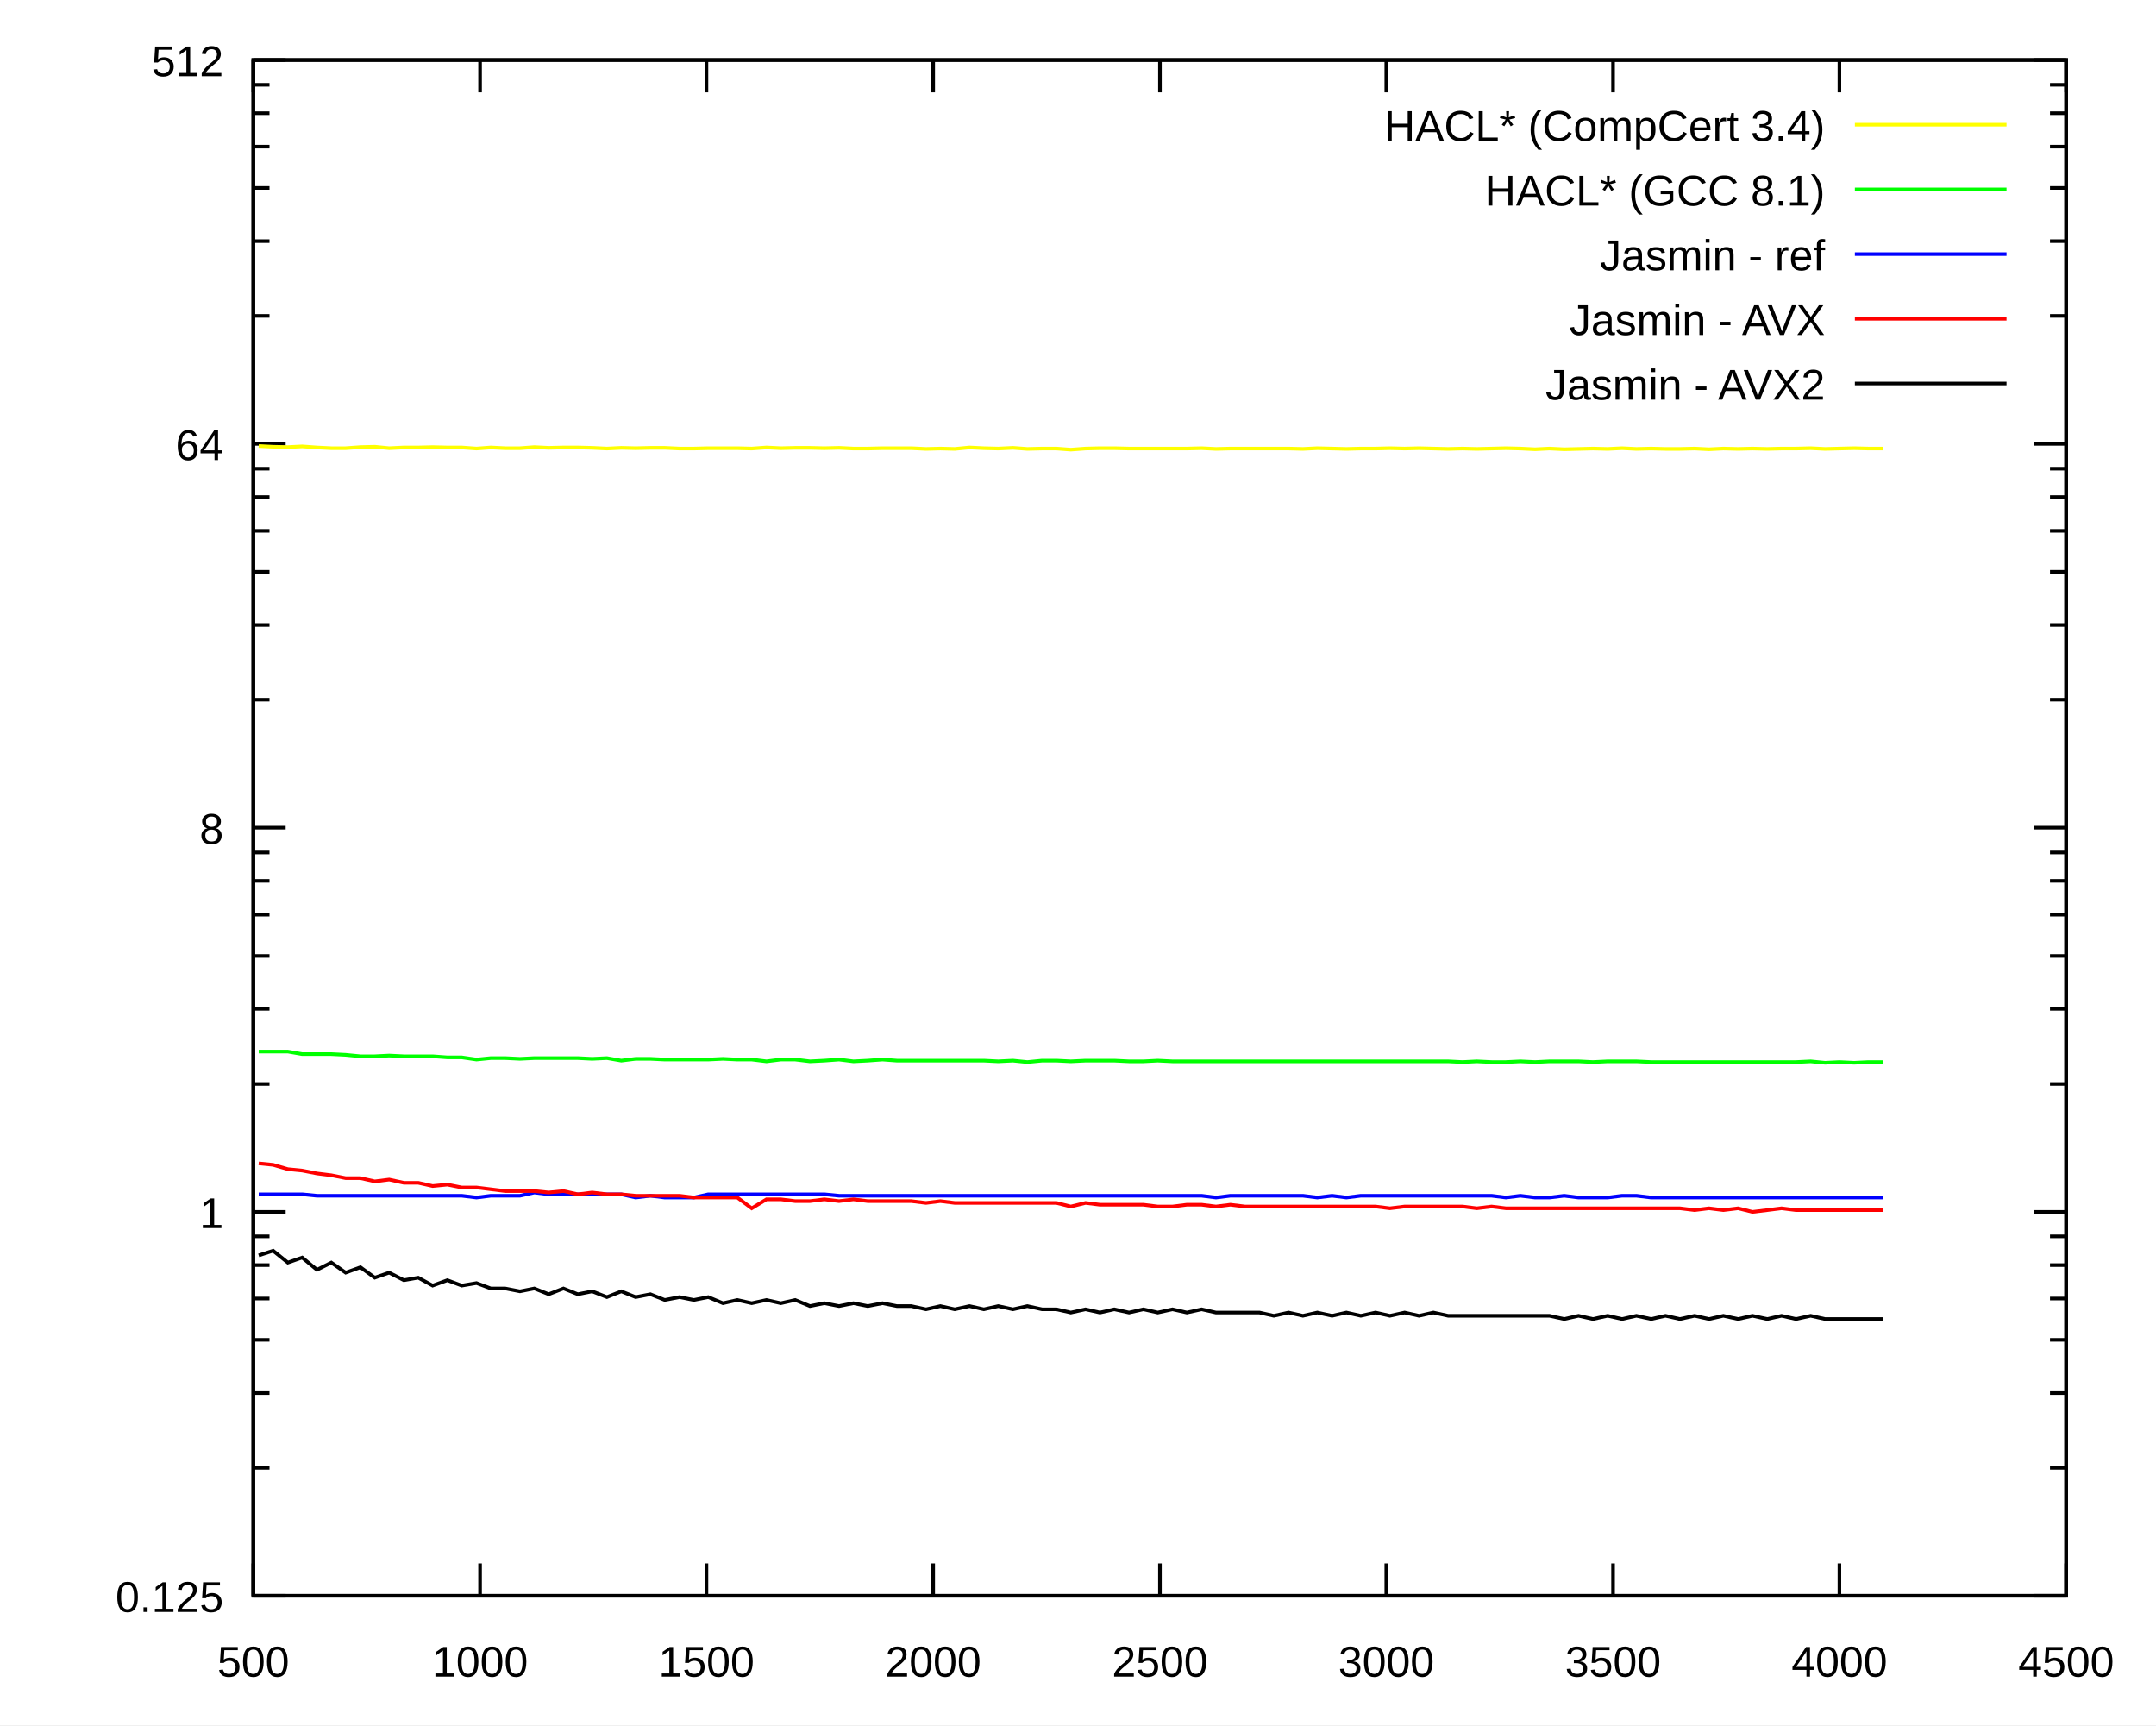
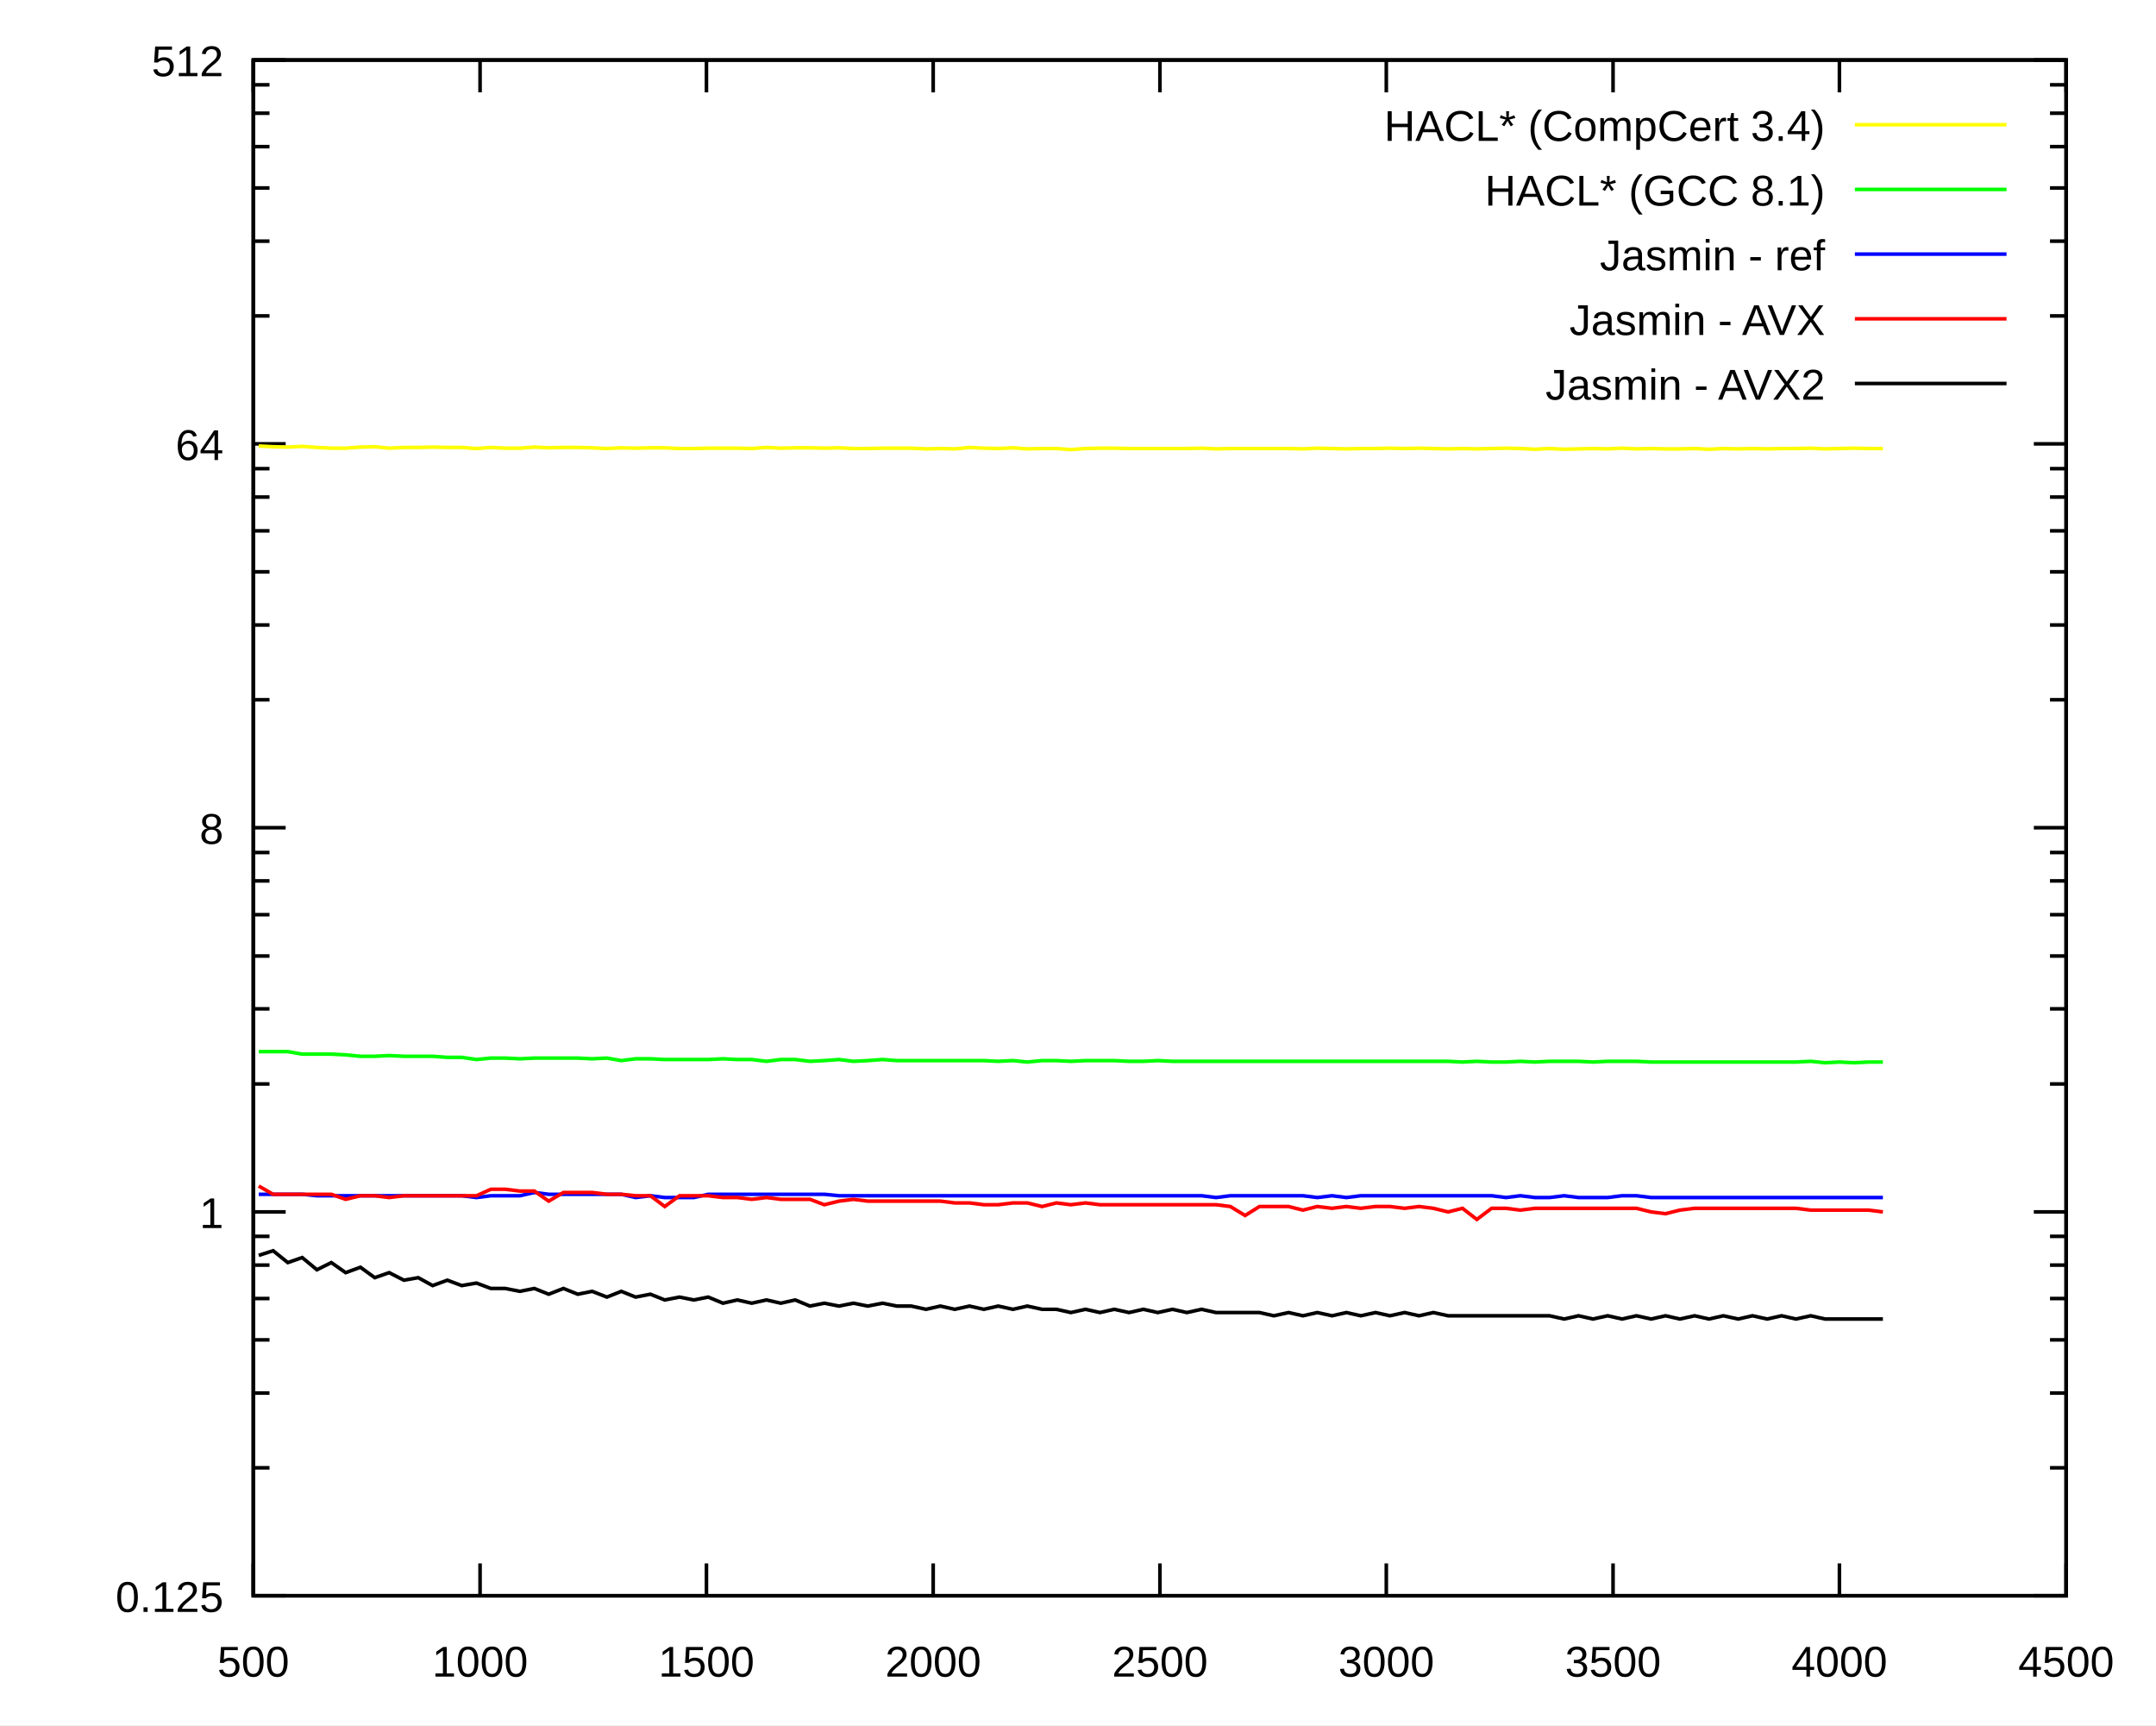
<svg xmlns="http://www.w3.org/2000/svg" xmlns:xlink="http://www.w3.org/1999/xlink" width="600" height="480" viewBox="0 0 600 480">
  <g id="gnuplot_canvas">
    <rect x="0" y="0" width="600" height="480" fill="#ffffff" />
    <defs>
      <circle id="gpDot" r="0.5" stroke-width="0.5" />
      <path id="gpPt0" stroke-width="0.222" stroke="currentColor" d="M-1,0 h2 M0,-1 v2" />
      <path id="gpPt1" stroke-width="0.222" stroke="currentColor" d="M-1,-1 L1,1 M1,-1 L-1,1" />
      <path id="gpPt2" stroke-width="0.222" stroke="currentColor" d="M-1,0 L1,0 M0,-1 L0,1 M-1,-1 L1,1 M-1,1 L1,-1" />
      <rect id="gpPt3" stroke-width="0.222" stroke="currentColor" x="-1" y="-1" width="2" height="2" />
      <rect id="gpPt4" stroke-width="0.222" stroke="currentColor" fill="currentColor" x="-1" y="-1" width="2" height="2" />
      <circle id="gpPt5" stroke-width="0.222" stroke="currentColor" cx="0" cy="0" r="1" />
      <use xlink:href="#gpPt5" id="gpPt6" fill="currentColor" stroke="none" />
      <path id="gpPt7" stroke-width="0.222" stroke="currentColor" d="M0,-1.33 L-1.33,0.67 L1.33,0.67 z" />
      <use xlink:href="#gpPt7" id="gpPt8" fill="currentColor" stroke="none" />
      <use xlink:href="#gpPt7" id="gpPt9" stroke="currentColor" transform="rotate(180)" />
      <use xlink:href="#gpPt9" id="gpPt10" fill="currentColor" stroke="none" />
      <use xlink:href="#gpPt3" id="gpPt11" stroke="currentColor" transform="rotate(45)" />
      <use xlink:href="#gpPt11" id="gpPt12" fill="currentColor" stroke="none" />
      <path id="gpPt13" stroke-width="0.222" stroke="currentColor" d="M0,1.330 L1.265,0.411 L0.782,-1.067 L-0.782,-1.076 L-1.265,0.411 z" />
      <use xlink:href="#gpPt13" id="gpPt14" fill="currentColor" stroke="none" />
      <filter id="textbox" filterUnits="objectBoundingBox" x="0" y="0" height="1" width="1">
        <feFlood flood-color="#FFFFFF" flood-opacity="1" result="bgnd" />
        <feComposite in="SourceGraphic" in2="bgnd" operator="atop" />
      </filter>
      <filter id="greybox" filterUnits="objectBoundingBox" x="0" y="0" height="1" width="1">
        <feFlood flood-color="lightgrey" flood-opacity="1" result="grey" />
        <feComposite in="SourceGraphic" in2="grey" operator="atop" />
      </filter>
    </defs>
    <g fill="none" color="#FFFFFF" stroke="black" stroke-width="1.00" stroke-linecap="butt" stroke-linejoin="miter">
</g>
    <g fill="none" color="black" stroke="currentColor" stroke-width="1.00" stroke-linecap="butt" stroke-linejoin="miter">
      <path stroke="black" d="M70.5,444.0 L79.5,444.0 M575.0,444.0 L566.0,444.0  " />
      <g transform="translate(62.2,448.5)" stroke="none" fill="black" font-family="Arial" font-size="12.00" text-anchor="end">
        <text>
          <tspan font-family="Arial"> 0.125</tspan>
        </text>
      </g>
    </g>
    <g fill="none" color="black" stroke="currentColor" stroke-width="1.00" stroke-linecap="butt" stroke-linejoin="miter">
      <path stroke="black" d="M70.5,408.4 L75.0,408.4 M575.0,408.4 L570.5,408.4 M70.5,387.6 L75.0,387.6 M575.0,387.6 L570.5,387.6   M70.5,372.8 L75.0,372.8 M575.0,372.8 L570.5,372.8 M70.5,361.3 L75.0,361.3 M575.0,361.3 L570.5,361.3   M70.5,352.0 L75.0,352.0 M575.0,352.0 L570.5,352.0 M70.5,344.0 L75.0,344.0 M575.0,344.0 L570.5,344.0   M70.5,337.2 L79.5,337.2 M575.0,337.2 L566.0,337.2  " />
      <g transform="translate(62.2,341.7)" stroke="none" fill="black" font-family="Arial" font-size="12.00" text-anchor="end">
        <text>
          <tspan font-family="Arial"> 1</tspan>
        </text>
      </g>
    </g>
    <g fill="none" color="black" stroke="currentColor" stroke-width="1.00" stroke-linecap="butt" stroke-linejoin="miter">
      <path stroke="black" d="M70.5,301.6 L75.0,301.6 M575.0,301.6 L570.5,301.6 M70.5,280.7 L75.0,280.7 M575.0,280.7 L570.5,280.7   M70.5,266.0 L75.0,266.0 M575.0,266.0 L570.5,266.0 M70.5,254.5 L75.0,254.5 M575.0,254.5 L570.5,254.5   M70.5,245.1 L75.0,245.1 M575.0,245.1 L570.5,245.1 M70.5,237.2 L75.0,237.2 M575.0,237.2 L570.5,237.2   M70.5,230.3 L79.5,230.3 M575.0,230.3 L566.0,230.3  " />
      <g transform="translate(62.2,234.8)" stroke="none" fill="black" font-family="Arial" font-size="12.00" text-anchor="end">
        <text>
          <tspan font-family="Arial"> 8</tspan>
        </text>
      </g>
    </g>
    <g fill="none" color="black" stroke="currentColor" stroke-width="1.00" stroke-linecap="butt" stroke-linejoin="miter">
      <path stroke="black" d="M70.5,194.7 L75.0,194.7 M575.0,194.7 L570.5,194.7 M70.5,173.9 L75.0,173.9 M575.0,173.9 L570.5,173.9   M70.5,159.1 L75.0,159.1 M575.0,159.1 L570.5,159.1 M70.5,147.7 L75.0,147.7 M575.0,147.7 L570.5,147.7   M70.5,138.3 L75.0,138.3 M575.0,138.3 L570.5,138.3 M70.5,130.4 L75.0,130.4 M575.0,130.4 L570.5,130.4   M70.5,123.5 L79.5,123.5 M575.0,123.5 L566.0,123.5  " />
      <g transform="translate(62.2,128.0)" stroke="none" fill="black" font-family="Arial" font-size="12.00" text-anchor="end">
        <text>
          <tspan font-family="Arial"> 64</tspan>
        </text>
      </g>
    </g>
    <g fill="none" color="black" stroke="currentColor" stroke-width="1.00" stroke-linecap="butt" stroke-linejoin="miter">
      <path stroke="black" d="M70.5,87.9 L75.0,87.9 M575.0,87.9 L570.5,87.9 M70.5,67.1 L75.0,67.1 M575.0,67.1 L570.5,67.1   M70.5,52.3 L75.0,52.3 M575.0,52.3 L570.5,52.3 M70.5,40.8 L75.0,40.8 M575.0,40.8 L570.5,40.8   M70.5,31.5 L75.0,31.5 M575.0,31.5 L570.5,31.5 M70.5,23.6 L75.0,23.6 M575.0,23.6 L570.5,23.6   M70.5,16.7 L79.5,16.7 M575.0,16.7 L566.0,16.7  " />
      <g transform="translate(62.2,21.2)" stroke="none" fill="black" font-family="Arial" font-size="12.00" text-anchor="end">
        <text>
          <tspan font-family="Arial"> 512</tspan>
        </text>
      </g>
    </g>
    <g fill="none" color="black" stroke="currentColor" stroke-width="1.00" stroke-linecap="butt" stroke-linejoin="miter">
      <path stroke="black" d="M70.5,444.0 L70.5,435.0 M70.5,16.7 L70.5,25.7  " />
      <g transform="translate(70.5,466.5)" stroke="none" fill="black" font-family="Arial" font-size="12.00" text-anchor="middle">
        <text>
          <tspan font-family="Arial"> 500</tspan>
        </text>
      </g>
    </g>
    <g fill="none" color="black" stroke="currentColor" stroke-width="1.00" stroke-linecap="butt" stroke-linejoin="miter">
      <path stroke="black" d="M133.6,444.0 L133.6,435.0 M133.6,16.7 L133.6,25.7  " />
      <g transform="translate(133.6,466.5)" stroke="none" fill="black" font-family="Arial" font-size="12.00" text-anchor="middle">
        <text>
          <tspan font-family="Arial"> 1000</tspan>
        </text>
      </g>
    </g>
    <g fill="none" color="black" stroke="currentColor" stroke-width="1.00" stroke-linecap="butt" stroke-linejoin="miter">
      <path stroke="black" d="M196.6,444.0 L196.6,435.0 M196.6,16.7 L196.6,25.7  " />
      <g transform="translate(196.6,466.5)" stroke="none" fill="black" font-family="Arial" font-size="12.00" text-anchor="middle">
        <text>
          <tspan font-family="Arial"> 1500</tspan>
        </text>
      </g>
    </g>
    <g fill="none" color="black" stroke="currentColor" stroke-width="1.00" stroke-linecap="butt" stroke-linejoin="miter">
      <path stroke="black" d="M259.7,444.0 L259.7,435.0 M259.7,16.7 L259.7,25.7  " />
      <g transform="translate(259.7,466.5)" stroke="none" fill="black" font-family="Arial" font-size="12.00" text-anchor="middle">
        <text>
          <tspan font-family="Arial"> 2000</tspan>
        </text>
      </g>
    </g>
    <g fill="none" color="black" stroke="currentColor" stroke-width="1.00" stroke-linecap="butt" stroke-linejoin="miter">
      <path stroke="black" d="M322.8,444.0 L322.8,435.0 M322.8,16.7 L322.8,25.7  " />
      <g transform="translate(322.8,466.5)" stroke="none" fill="black" font-family="Arial" font-size="12.00" text-anchor="middle">
        <text>
          <tspan font-family="Arial"> 2500</tspan>
        </text>
      </g>
    </g>
    <g fill="none" color="black" stroke="currentColor" stroke-width="1.00" stroke-linecap="butt" stroke-linejoin="miter">
      <path stroke="black" d="M385.8,444.0 L385.8,435.0 M385.8,16.7 L385.8,25.7  " />
      <g transform="translate(385.8,466.5)" stroke="none" fill="black" font-family="Arial" font-size="12.00" text-anchor="middle">
        <text>
          <tspan font-family="Arial"> 3000</tspan>
        </text>
      </g>
    </g>
    <g fill="none" color="black" stroke="currentColor" stroke-width="1.00" stroke-linecap="butt" stroke-linejoin="miter">
      <path stroke="black" d="M448.9,444.0 L448.9,435.0 M448.9,16.7 L448.9,25.7  " />
      <g transform="translate(448.9,466.5)" stroke="none" fill="black" font-family="Arial" font-size="12.00" text-anchor="middle">
        <text>
          <tspan font-family="Arial"> 3500</tspan>
        </text>
      </g>
    </g>
    <g fill="none" color="black" stroke="currentColor" stroke-width="1.00" stroke-linecap="butt" stroke-linejoin="miter">
      <path stroke="black" d="M511.9,444.0 L511.9,435.0 M511.9,16.7 L511.9,25.7  " />
      <g transform="translate(511.9,466.5)" stroke="none" fill="black" font-family="Arial" font-size="12.00" text-anchor="middle">
        <text>
          <tspan font-family="Arial"> 4000</tspan>
        </text>
      </g>
    </g>
    <g fill="none" color="black" stroke="currentColor" stroke-width="1.00" stroke-linecap="butt" stroke-linejoin="miter">
      <path stroke="black" d="M575.0,444.0 L575.0,435.0 M575.0,16.7 L575.0,25.7  " />
      <g transform="translate(575.0,466.5)" stroke="none" fill="black" font-family="Arial" font-size="12.00" text-anchor="middle">
        <text>
          <tspan font-family="Arial"> 4500</tspan>
        </text>
      </g>
    </g>
    <g fill="none" color="black" stroke="currentColor" stroke-width="1.00" stroke-linecap="butt" stroke-linejoin="miter">
</g>
    <g fill="none" color="black" stroke="currentColor" stroke-width="1.00" stroke-linecap="butt" stroke-linejoin="miter">
      <path stroke="black" d="M70.5,16.7 L70.5,444.0 L575.0,444.0 L575.0,16.7 L70.5,16.7 Z  " />
    </g>
    <g fill="none" color="black" stroke="currentColor" stroke-width="1.00" stroke-linecap="butt" stroke-linejoin="miter">
</g>
    <g id="gnuplot_plot_1">
      <g fill="none" color="black" stroke="currentColor" stroke-width="1.00" stroke-linecap="butt" stroke-linejoin="miter">
        <g transform="translate(507.9,39.2)" stroke="none" fill="black" font-family="Arial" font-size="12.00" text-anchor="end">
          <text>
            <tspan font-family="Arial">HACL* (CompCert 3.4)</tspan>
          </text>
        </g>
      </g>
      <g fill="none" color="black" stroke="currentColor" stroke-width="1.00" stroke-linecap="butt" stroke-linejoin="miter">
        <path stroke="rgb(255, 255,   0)" d="M516.2,34.7 L558.4,34.7 M72.0,124.1 L76.0,124.3 L80.1,124.4 L84.1,124.2 L88.2,124.5 L92.2,124.7   L96.2,124.7 L100.3,124.4 L104.3,124.3 L108.3,124.7 L112.4,124.5 L116.4,124.5 L120.4,124.4 L124.5,124.5   L128.5,124.5 L132.6,124.8 L136.6,124.5 L140.6,124.7 L144.7,124.7 L148.7,124.4 L152.7,124.6 L156.8,124.5   L160.8,124.5 L164.8,124.6 L168.9,124.8 L172.9,124.6 L176.9,124.7 L181.0,124.6 L185.0,124.6 L189.1,124.8   L193.1,124.8 L197.1,124.7 L201.2,124.7 L205.2,124.7 L209.2,124.8 L213.3,124.5 L217.3,124.7 L221.3,124.6   L225.4,124.6 L229.4,124.7 L233.5,124.6 L237.5,124.8 L241.5,124.8 L245.6,124.7 L249.6,124.7 L253.6,124.7   L257.7,124.9 L261.7,124.8 L265.7,124.9 L269.8,124.5 L273.8,124.7 L277.8,124.8 L281.9,124.6 L285.9,124.9   L290.0,124.8 L294.0,124.8 L298.0,125.1 L302.1,124.8 L306.1,124.7 L310.1,124.7 L314.2,124.8 L318.2,124.8   L322.2,124.8 L326.3,124.8 L330.3,124.8 L334.4,124.7 L338.4,124.9 L342.4,124.8 L346.5,124.8 L350.5,124.8   L354.5,124.8 L358.6,124.8 L362.6,124.9 L366.6,124.7 L370.7,124.8 L374.7,124.9 L378.7,124.8 L382.8,124.8   L386.8,124.7 L390.9,124.8 L394.9,124.7 L398.9,124.8 L403.0,124.9 L407.0,124.8 L411.0,124.9 L415.1,124.8   L419.1,124.7 L423.1,124.8 L427.2,125.0 L431.2,124.8 L435.3,125.0 L439.3,124.9 L443.3,124.8 L447.4,124.9   L451.4,124.7 L455.4,124.9 L459.5,124.8 L463.5,124.9 L467.5,124.9 L471.6,124.8 L475.6,125.0 L479.6,124.8   L483.7,124.9 L487.7,124.8 L491.8,124.9 L495.8,124.8 L499.8,124.8 L503.9,124.7 L507.9,124.9 L511.9,124.8   L516.0,124.7 L520.0,124.8 L524.0,124.8  " />
      </g>
    </g>
    <g id="gnuplot_plot_2">
      <g fill="none" color="black" stroke="currentColor" stroke-width="1.00" stroke-linecap="butt" stroke-linejoin="miter">
        <g transform="translate(507.9,57.2)" stroke="none" fill="black" font-family="Arial" font-size="12.00" text-anchor="end">
          <text>
            <tspan font-family="Arial">HACL* (GCC 8.1)</tspan>
          </text>
        </g>
      </g>
      <g fill="none" color="black" stroke="currentColor" stroke-width="1.00" stroke-linecap="butt" stroke-linejoin="miter">
        <path stroke="rgb(  0, 255,   0)" d="M516.2,52.7 L558.4,52.7 M72.0,292.6 L76.0,292.6 L80.1,292.6 L84.1,293.3 L88.2,293.3 L92.2,293.3   L96.2,293.5 L100.3,293.9 L104.3,293.9 L108.3,293.7 L112.4,293.9 L116.4,293.9 L120.4,293.9 L124.5,294.2   L128.5,294.2 L132.6,294.8 L136.6,294.4 L140.6,294.4 L144.7,294.6 L148.7,294.4 L152.7,294.4 L156.8,294.4   L160.8,294.4 L164.8,294.6 L168.9,294.4 L172.9,295.1 L176.9,294.6 L181.0,294.6 L185.0,294.8 L189.1,294.8   L193.1,294.8 L197.1,294.8 L201.2,294.6 L205.2,294.8 L209.2,294.8 L213.3,295.3 L217.3,294.8 L221.3,294.8   L225.4,295.3 L229.4,295.1 L233.5,294.8 L237.5,295.3 L241.5,295.1 L245.6,294.8 L249.6,295.1 L253.6,295.1   L257.7,295.1 L261.7,295.1 L265.7,295.1 L269.8,295.1 L273.8,295.1 L277.8,295.3 L281.9,295.1 L285.9,295.5   L290.0,295.1 L294.0,295.1 L298.0,295.3 L302.1,295.1 L306.1,295.1 L310.1,295.1 L314.2,295.3 L318.2,295.3   L322.2,295.1 L326.3,295.3 L330.3,295.3 L334.4,295.3 L338.4,295.3 L342.4,295.3 L346.5,295.3 L350.5,295.3   L354.5,295.3 L358.6,295.3 L362.6,295.3 L366.6,295.3 L370.7,295.3 L374.7,295.3 L378.7,295.3 L382.8,295.3   L386.8,295.3 L390.9,295.3 L394.9,295.3 L398.9,295.3 L403.0,295.3 L407.0,295.5 L411.0,295.3 L415.1,295.5   L419.1,295.5 L423.1,295.3 L427.2,295.5 L431.2,295.3 L435.3,295.3 L439.3,295.3 L443.3,295.5 L447.4,295.3   L451.4,295.3 L455.4,295.3 L459.5,295.5 L463.5,295.5 L467.5,295.5 L471.6,295.5 L475.6,295.5 L479.6,295.5   L483.7,295.5 L487.7,295.5 L491.8,295.5 L495.8,295.5 L499.8,295.5 L503.9,295.3 L507.9,295.7 L511.9,295.5   L516.0,295.7 L520.0,295.5 L524.0,295.5  " />
      </g>
    </g>
    <g id="gnuplot_plot_3">
      <g fill="none" color="black" stroke="currentColor" stroke-width="1.00" stroke-linecap="butt" stroke-linejoin="miter">
        <g transform="translate(507.9,75.2)" stroke="none" fill="black" font-family="Arial" font-size="12.00" text-anchor="end">
          <text>
            <tspan font-family="Arial">Jasmin - ref</tspan>
          </text>
        </g>
      </g>
      <g fill="none" color="black" stroke="currentColor" stroke-width="1.00" stroke-linecap="butt" stroke-linejoin="miter">
        <path stroke="rgb(  0,   0, 255)" d="M516.2,70.7 L558.4,70.7 M72.0,332.3 L76.0,332.3 L80.1,332.3 L84.1,332.3 L88.2,332.7 L92.2,332.7   L96.2,332.7 L100.3,332.7 L104.3,332.7 L108.3,332.7 L112.4,332.7 L116.4,332.7 L120.4,332.7 L124.5,332.7   L128.5,332.7 L132.6,333.2 L136.6,332.7 L140.6,332.7 L144.7,332.7 L148.7,331.8 L152.7,332.3 L156.8,332.3   L160.8,332.3 L164.8,332.3 L168.9,332.3 L172.9,332.3 L176.9,333.2 L181.0,332.7 L185.0,333.2 L189.1,333.2   L193.1,333.2 L197.1,332.3 L201.2,332.3 L205.2,332.3 L209.2,332.3 L213.3,332.3 L217.3,332.3 L221.3,332.3   L225.4,332.3 L229.4,332.3 L233.5,332.7 L237.5,332.7 L241.5,332.7 L245.6,332.7 L249.6,332.7 L253.6,332.7   L257.7,332.7 L261.7,332.7 L265.7,332.7 L269.8,332.7 L273.8,332.7 L277.8,332.7 L281.9,332.7 L285.9,332.7   L290.0,332.7 L294.0,332.7 L298.0,332.7 L302.1,332.7 L306.1,332.7 L310.1,332.7 L314.2,332.7 L318.2,332.7   L322.2,332.7 L326.3,332.7 L330.3,332.7 L334.4,332.7 L338.4,333.2 L342.4,332.7 L346.5,332.7 L350.5,332.7   L354.5,332.7 L358.6,332.7 L362.6,332.7 L366.6,333.2 L370.7,332.7 L374.7,333.2 L378.7,332.7 L382.8,332.7   L386.8,332.7 L390.9,332.7 L394.9,332.7 L398.9,332.7 L403.0,332.7 L407.0,332.7 L411.0,332.7 L415.1,332.7   L419.1,333.2 L423.1,332.7 L427.2,333.2 L431.2,333.2 L435.3,332.7 L439.3,333.2 L443.3,333.2 L447.4,333.2   L451.4,332.7 L455.4,332.7 L459.5,333.2 L463.5,333.2 L467.5,333.2 L471.6,333.2 L475.6,333.2 L479.6,333.2   L483.7,333.2 L487.7,333.2 L491.8,333.2 L495.8,333.2 L499.8,333.2 L503.9,333.2 L507.9,333.2 L511.9,333.2   L516.0,333.2 L520.0,333.2 L524.0,333.2  " />
      </g>
    </g>
    <g id="gnuplot_plot_4">
      <g fill="none" color="black" stroke="currentColor" stroke-width="1.00" stroke-linecap="butt" stroke-linejoin="miter">
        <g transform="translate(507.9,93.2)" stroke="none" fill="black" font-family="Arial" font-size="12.00" text-anchor="end">
          <text>
            <tspan font-family="Arial">Jasmin - AVX</tspan>
          </text>
        </g>
      </g>
      <g fill="none" color="black" stroke="currentColor" stroke-width="1.00" stroke-linecap="butt" stroke-linejoin="miter">
-         <path stroke="rgb(255,   0,   0)" d="M516.2,88.7 L558.4,88.7 M72.0,323.7 L76.0,324.1 L80.1,325.3 L84.1,325.7 L88.2,326.5 L92.2,327.0   L96.2,327.8 L100.3,327.8 L104.3,328.7 L108.3,328.2 L112.4,329.1 L116.4,329.1 L120.4,330.0 L124.5,329.6   L128.5,330.4 L132.6,330.4 L136.6,330.9 L140.6,331.4 L144.7,331.4 L148.7,331.4 L152.7,331.8 L156.8,331.4   L160.8,332.3 L164.8,331.8 L168.9,332.3 L172.9,332.3 L176.9,332.7 L181.0,332.7 L185.0,332.7 L189.1,332.7   L193.1,333.2 L197.1,333.2 L201.2,333.2 L205.2,333.2 L209.2,336.2 L213.3,333.7 L217.3,333.7 L221.3,334.2   L225.4,334.2 L229.4,333.7 L233.5,334.2 L237.5,333.7 L241.5,334.2 L245.6,334.2 L249.6,334.2 L253.6,334.2   L257.7,334.7 L261.7,334.2 L265.7,334.7 L269.8,334.7 L273.8,334.7 L277.8,334.7 L281.9,334.7 L285.9,334.7   L290.0,334.7 L294.0,334.7 L298.0,335.7 L302.1,334.7 L306.1,335.2 L310.1,335.2 L314.2,335.2 L318.2,335.2   L322.2,335.7 L326.3,335.7 L330.3,335.2 L334.4,335.2 L338.4,335.7 L342.4,335.2 L346.5,335.7 L350.5,335.7   L354.5,335.7 L358.6,335.7 L362.6,335.7 L366.6,335.7 L370.7,335.7 L374.7,335.7 L378.7,335.7 L382.8,335.7   L386.8,336.2 L390.9,335.7 L394.9,335.7 L398.9,335.7 L403.0,335.7 L407.0,335.7 L411.0,336.2 L415.1,335.7   L419.1,336.2 L423.1,336.2 L427.2,336.2 L431.2,336.2 L435.3,336.2 L439.3,336.2 L443.3,336.2 L447.4,336.2   L451.4,336.2 L455.4,336.2 L459.5,336.2 L463.5,336.2 L467.5,336.2 L471.6,336.7 L475.6,336.2 L479.6,336.7   L483.7,336.2 L487.7,337.2 L491.8,336.7 L495.8,336.2 L499.8,336.7 L503.9,336.7 L507.9,336.7 L511.9,336.7   L516.0,336.7 L520.0,336.7 L524.0,336.7  " />
+         <path stroke="rgb(255,   0,   0)" d="M516.2,88.7 L558.4,88.7 M72.0,330.0 L76.0,332.3 L80.1,332.3 L84.1,332.3 L88.2,332.3 L92.2,332.3   L96.2,333.7 L100.3,332.7 L104.3,332.7 L108.3,333.2 L112.4,332.7 L116.4,332.7 L120.4,332.7 L124.5,332.7   L128.5,332.7 L132.6,332.7 L136.6,330.9 L140.6,330.9 L144.7,331.4 L148.7,331.4 L152.7,334.2 L156.8,331.8   L160.8,331.8 L164.8,331.8 L168.9,332.3 L172.9,332.3 L176.9,332.7 L181.0,332.7 L185.0,335.7 L189.1,332.7   L193.1,332.7 L197.1,332.7 L201.2,333.2 L205.2,333.2 L209.2,333.7 L213.3,333.2 L217.3,333.7 L221.3,333.7   L225.4,333.7 L229.4,335.2 L233.5,334.2 L237.5,333.7 L241.5,334.2 L245.6,334.2 L249.6,334.2 L253.6,334.2   L257.7,334.2 L261.7,334.2 L265.7,334.7 L269.8,334.7 L273.8,335.2 L277.8,335.2 L281.9,334.7 L285.9,334.7   L290.0,335.7 L294.0,334.7 L298.0,335.2 L302.1,334.7 L306.1,335.2 L310.1,335.2 L314.2,335.2 L318.2,335.2   L322.2,335.2 L326.3,335.2 L330.3,335.2 L334.4,335.2 L338.4,335.2 L342.4,335.7 L346.5,338.2 L350.5,335.7   L354.5,335.7 L358.6,335.7 L362.6,336.7 L366.6,335.7 L370.7,336.2 L374.7,335.7 L378.7,336.2 L382.8,335.7   L386.8,335.7 L390.9,336.2 L394.9,335.7 L398.9,336.2 L403.0,337.2 L407.0,336.2 L411.0,339.3 L415.1,336.2   L419.1,336.2 L423.1,336.7 L427.2,336.2 L431.2,336.2 L435.3,336.2 L439.3,336.2 L443.3,336.2 L447.4,336.2   L451.4,336.2 L455.4,336.2 L459.5,337.2 L463.5,337.7 L467.5,336.7 L471.6,336.2 L475.6,336.2 L479.6,336.2   L483.7,336.2 L487.7,336.2 L491.8,336.2 L495.8,336.2 L499.8,336.2 L503.9,336.7 L507.9,336.7 L511.9,336.7   L516.0,336.7 L520.0,336.7 L524.0,337.2  " />
      </g>
    </g>
    <g id="gnuplot_plot_5">
      <g fill="none" color="black" stroke="currentColor" stroke-width="1.00" stroke-linecap="butt" stroke-linejoin="miter">
        <g transform="translate(507.9,111.2)" stroke="none" fill="black" font-family="Arial" font-size="12.00" text-anchor="end">
          <text>
            <tspan font-family="Arial">Jasmin - AVX2</tspan>
          </text>
        </g>
      </g>
      <g fill="none" color="black" stroke="currentColor" stroke-width="1.00" stroke-linecap="butt" stroke-linejoin="miter">
        <path stroke="rgb(  0,   0,   0)" d="M516.2,106.7 L558.4,106.7 M72.0,349.3 L76.0,348.0 L80.1,351.3 L84.1,349.9 L88.2,353.3 L92.2,351.3   L96.2,354.1 L100.3,352.6 L104.3,355.5 L108.3,354.1 L112.4,356.2 L116.4,355.5 L120.4,357.7 L124.5,356.2   L128.5,357.7 L132.6,357.0 L136.6,358.5 L140.6,358.5 L144.7,359.3 L148.7,358.5 L152.7,360.1 L156.8,358.5   L160.8,360.1 L164.8,359.3 L168.9,360.9 L172.9,359.3 L176.9,360.9 L181.0,360.1 L185.0,361.7 L189.1,360.9   L193.1,361.7 L197.1,360.9 L201.2,362.6 L205.2,361.7 L209.2,362.6 L213.3,361.7 L217.3,362.6 L221.3,361.7   L225.4,363.4 L229.4,362.6 L233.5,363.4 L237.5,362.6 L241.5,363.4 L245.6,362.6 L249.6,363.4 L253.6,363.4   L257.7,364.3 L261.7,363.4 L265.7,364.3 L269.8,363.4 L273.8,364.3 L277.8,363.4 L281.9,364.3 L285.9,363.4   L290.0,364.3 L294.0,364.3 L298.0,365.2 L302.1,364.3 L306.1,365.2 L310.1,364.3 L314.2,365.2 L318.2,364.3   L322.2,365.2 L326.3,364.3 L330.3,365.2 L334.4,364.3 L338.4,365.2 L342.4,365.2 L346.5,365.2 L350.5,365.2   L354.5,366.1 L358.6,365.2 L362.6,366.1 L366.6,365.2 L370.7,366.1 L374.7,365.2 L378.7,366.1 L382.8,365.2   L386.8,366.1 L390.9,365.2 L394.9,366.1 L398.9,365.2 L403.0,366.1 L407.0,366.1 L411.0,366.1 L415.1,366.1   L419.1,366.1 L423.1,366.1 L427.2,366.1 L431.2,366.1 L435.3,367.0 L439.3,366.1 L443.3,367.0 L447.4,366.1   L451.4,367.0 L455.4,366.1 L459.5,367.0 L463.5,366.1 L467.5,367.0 L471.6,366.1 L475.6,367.0 L479.6,366.1   L483.7,367.0 L487.7,366.1 L491.8,367.0 L495.8,366.1 L499.8,367.0 L503.9,366.1 L507.9,367.0 L511.9,367.0   L516.0,367.0 L520.0,367.0 L524.0,367.0  " />
      </g>
    </g>
    <g fill="none" color="#FFFFFF" stroke="rgb(  0,   0,   0)" stroke-width="2.00" stroke-linecap="butt" stroke-linejoin="miter">
</g>
    <g fill="none" color="black" stroke="currentColor" stroke-width="2.00" stroke-linecap="butt" stroke-linejoin="miter">
</g>
    <g fill="none" color="black" stroke="black" stroke-width="1.00" stroke-linecap="butt" stroke-linejoin="miter">
</g>
    <g fill="none" color="black" stroke="currentColor" stroke-width="1.00" stroke-linecap="butt" stroke-linejoin="miter">
      <path stroke="black" d="M70.5,16.7 L70.5,444.0 L575.0,444.0 L575.0,16.7 L70.5,16.7 Z  " />
    </g>
    <g fill="none" color="black" stroke="currentColor" stroke-width="1.00" stroke-linecap="butt" stroke-linejoin="miter">
</g>
  </g>
</svg>
